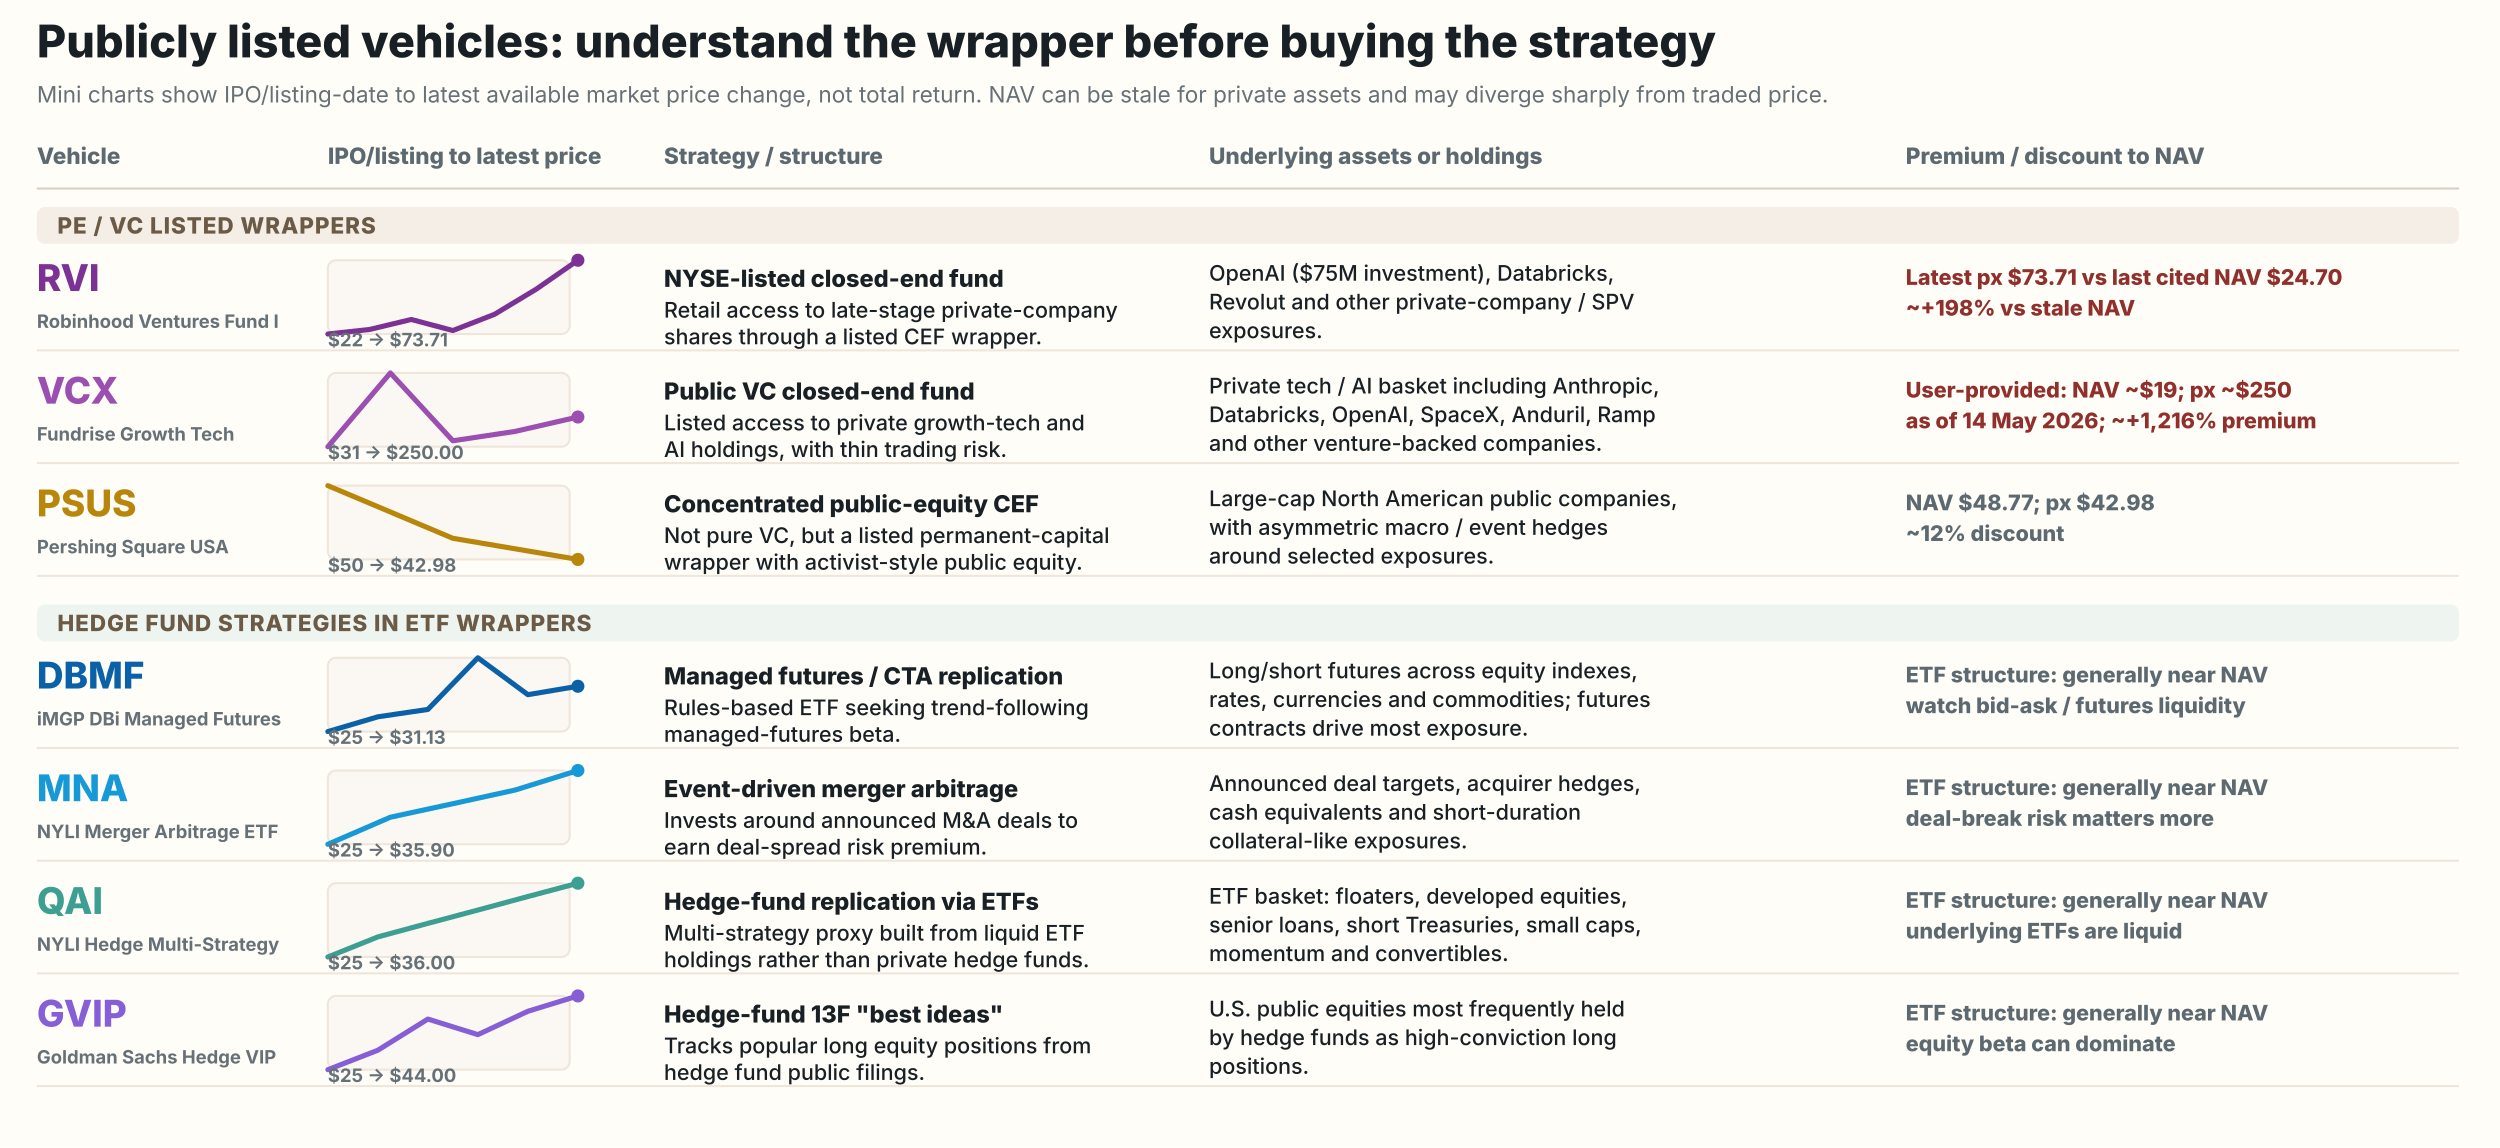
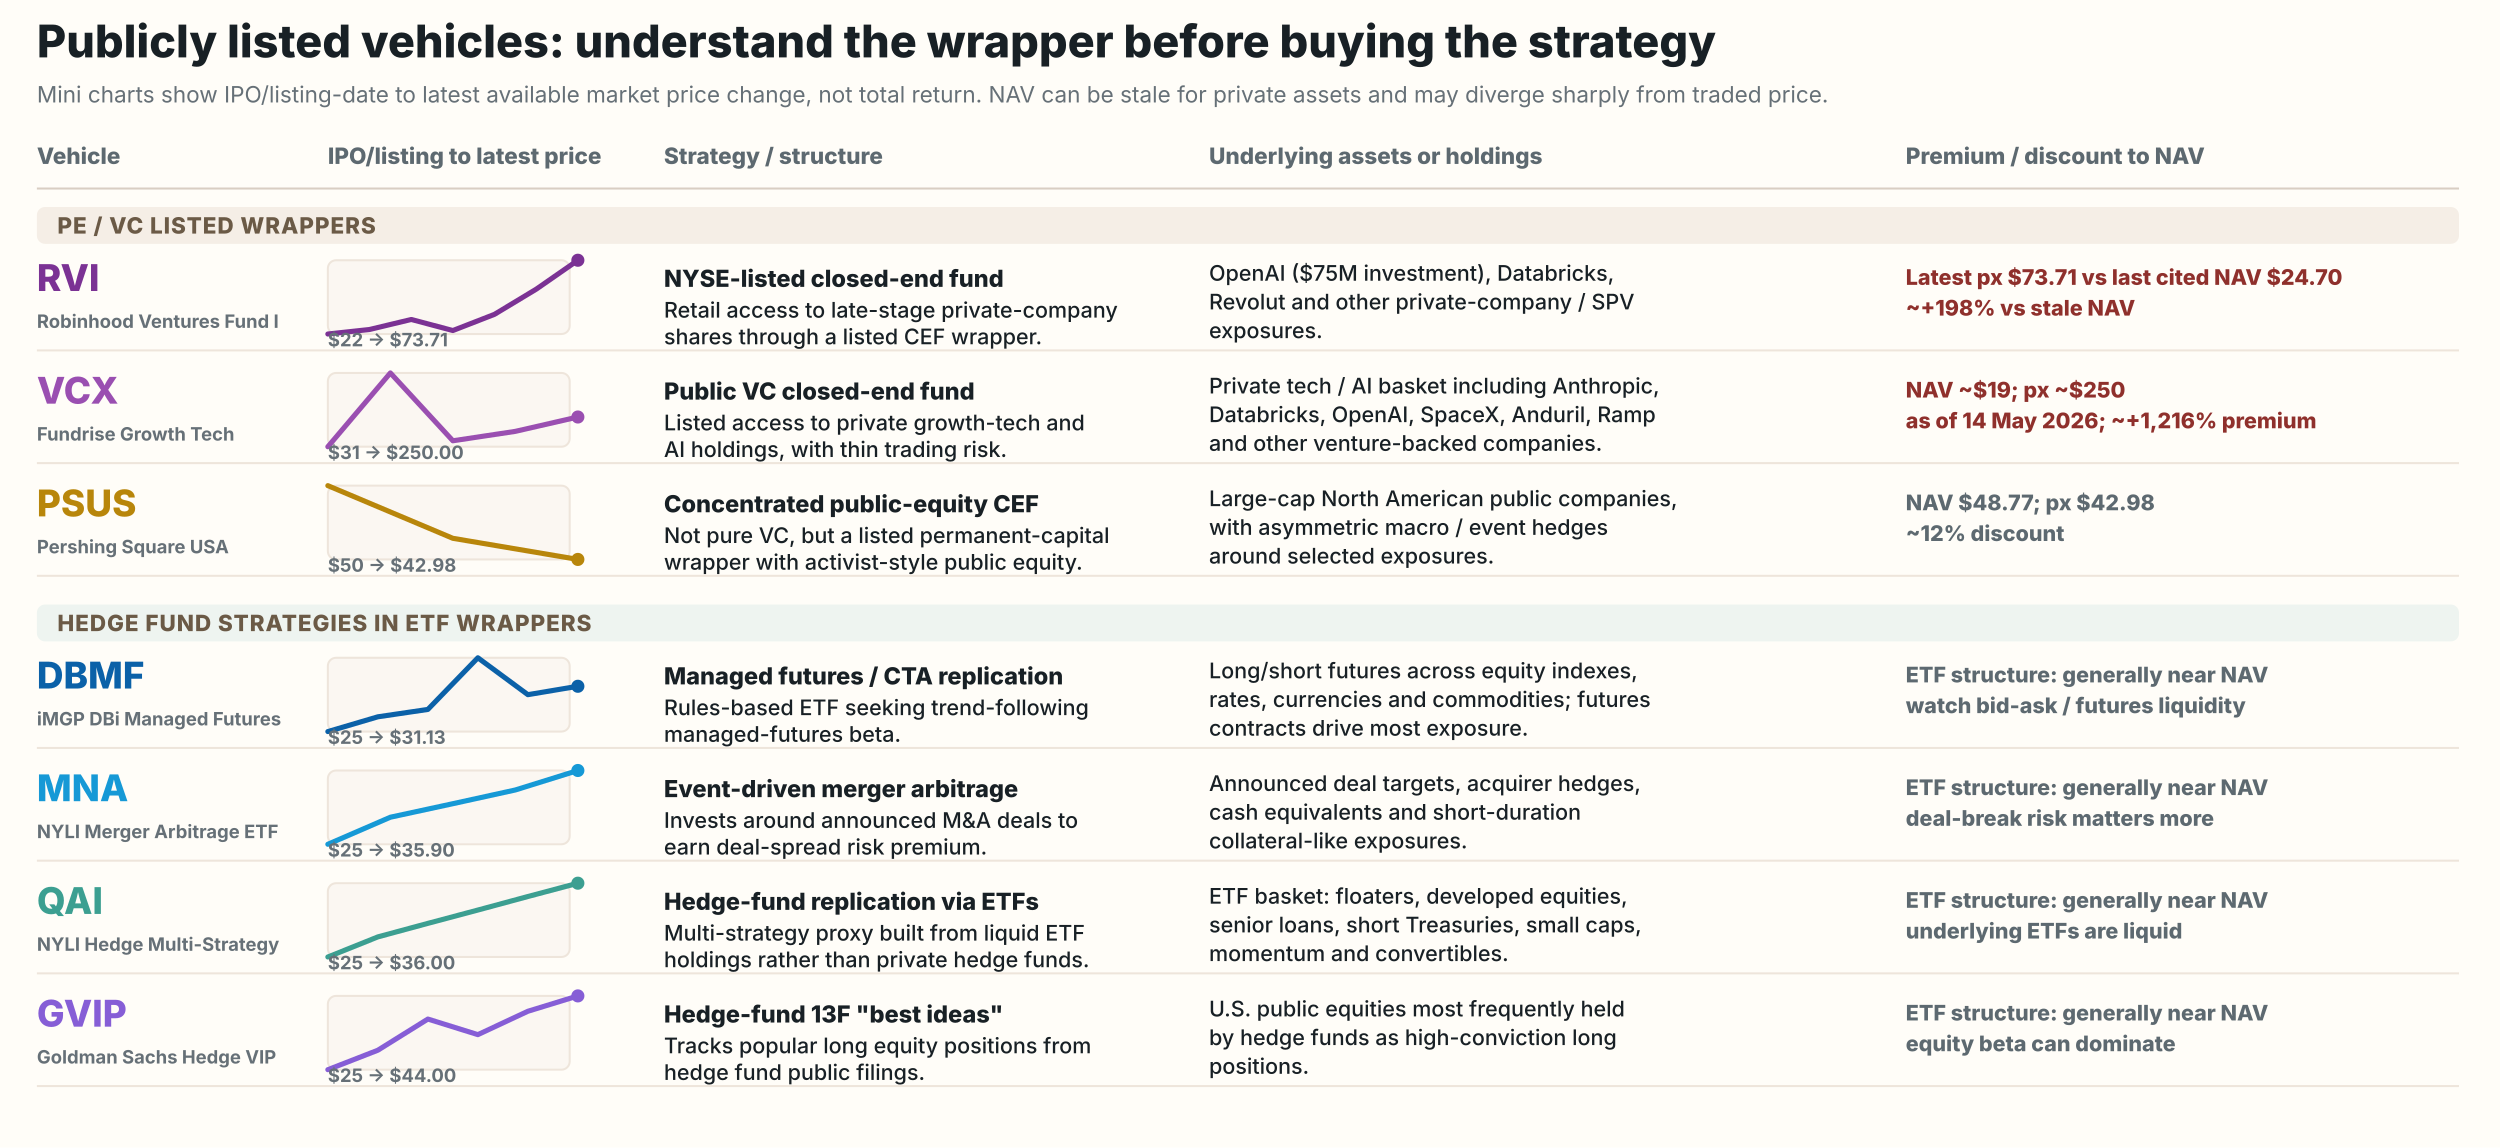
<svg xmlns="http://www.w3.org/2000/svg" width="1220" height="560" viewBox="0 0 1220 560">
  <style>
    text{font-family:Inter,Arial,Helvetica,sans-serif}
    .h{fill:#5d6970;font-size:11px;font-weight:760}
    .small{fill:#667077;font-size:9px;font-weight:650}
    .body{fill:#182025;font-size:10.5px;font-weight:500}
    .bold{fill:#182025;font-size:11.5px;font-weight:760}
    .nav{font-size:10.5px;font-weight:760}
    .group{fill:#6b5a46;font-size:11px;font-weight:820;letter-spacing:.04em}
  </style>
  <rect width="100%" height="100%" fill="#fffdf8" />
  <text x="18" y="28" font-size="22" fill="#182025" font-weight="760">Publicly listed vehicles: understand the wrapper before buying the strategy</text>
  <text x="18" y="50" font-size="11" fill="#667077">Mini charts show IPO/listing-date to latest available market price change, not total return. NAV can be stale for private assets and may diverge sharply from traded price.</text>
  <text x="18" y="80" class="h">Vehicle</text>
  <text x="160" y="80" class="h">IPO/listing to latest price</text>
  <text x="324" y="80" class="h">Strategy / structure</text>
  <text x="590" y="80" class="h">Underlying assets or holdings</text>
  <text x="930" y="80" class="h">Premium / discount to NAV</text>
  <line x1="18" y1="92" x2="1200" y2="92" stroke="#d9cec3" />
  <rect x="18" y="101" width="1182" height="18" rx="4" fill="#f5eee6" />
  <text x="28" y="114" class="group">PE / VC LISTED WRAPPERS</text>
  <line x1="18" y1="171" x2="1200" y2="171" stroke="#eee5db" />
  <text x="18" y="142" font-size="18" fill="#7b3294" font-weight="820">RVI</text>
  <text x="18" y="160" class="small">Robinhood Ventures Fund I</text>
  <rect x="160" y="127" width="118" height="36" rx="4" fill="#fbf7f2" stroke="#eee5db" />
  <polyline points="160,163 180.3,160.8 200.7,155.9 221,161.3 241.3,153.4 261.7,141.1 282,127" fill="none" stroke="#7b3294" stroke-width="2.5" stroke-linecap="round" stroke-linejoin="round" />
  <circle cx="282" cy="127" r="3.2" fill="#7b3294" />
  <text x="160" y="169" class="small">$22 -&gt; $73.71</text>
  <text x="324" y="140" class="bold">NYSE-listed closed-end fund</text>
  <text x="324" y="155" class="body">Retail access to late-stage private-company</text>
  <text x="324" y="168" class="body">shares through a listed CEF wrapper.</text>
  <text x="590" y="137" class="body">OpenAI ($75M investment), Databricks,</text>
  <text x="590" y="151" class="body">Revolut and other private-company / SPV</text>
  <text x="590" y="165" class="body">exposures.</text>
  <text x="930" y="139" class="nav" fill="#8f302c">Latest px $73.71 vs last cited NAV $24.70</text>
  <text x="930" y="154" class="nav" fill="#8f302c">~+198% vs stale NAV</text>
  <line x1="18" y1="226" x2="1200" y2="226" stroke="#eee5db" />
  <text x="18" y="197" font-size="18" fill="#9a4fb1" font-weight="820">VCX</text>
  <text x="18" y="215" class="small">Fundrise Growth Tech</text>
  <rect x="160" y="182" width="118" height="36" rx="4" fill="#fbf7f2" stroke="#eee5db" />
  <polyline points="160,218 190.5,182 221,215.1 251.5,210.5 282,203.5" fill="none" stroke="#9a4fb1" stroke-width="2.5" stroke-linecap="round" stroke-linejoin="round" />
  <circle cx="282" cy="203.5" r="3.2" fill="#9a4fb1" />
  <text x="160" y="224" class="small">$31 -&gt; $250.00</text>
  <text x="324" y="195" class="bold">Public VC closed-end fund</text>
  <text x="324" y="210" class="body">Listed access to private growth-tech and</text>
  <text x="324" y="223" class="body">AI holdings, with thin trading risk.</text>
  <text x="590" y="192" class="body">Private tech / AI basket including Anthropic,</text>
  <text x="590" y="206" class="body">Databricks, OpenAI, SpaceX, Anduril, Ramp</text>
  <text x="590" y="220" class="body">and other venture-backed companies.</text>
-   <text x="930" y="194" class="nav" fill="#8f302c">User-provided: NAV ~$19; px ~$250</text>
+   <text x="930" y="194" class="nav" fill="#8f302c">NAV ~$19; px ~$250</text>
  <text x="930" y="209" class="nav" fill="#8f302c">as of 14 May 2026; ~+1,216% premium</text>
  <line x1="18" y1="281" x2="1200" y2="281" stroke="#eee5db" />
  <text x="18" y="252" font-size="18" fill="#b8860b" font-weight="820">PSUS</text>
  <text x="18" y="270" class="small">Pershing Square USA</text>
  <rect x="160" y="237" width="118" height="36" rx="4" fill="#fbf7f2" stroke="#eee5db" />
  <polyline points="160,237 221,262.7 282,273" fill="none" stroke="#b8860b" stroke-width="2.5" stroke-linecap="round" stroke-linejoin="round" />
  <circle cx="282" cy="273" r="3.2" fill="#b8860b" />
  <text x="160" y="279" class="small">$50 -&gt; $42.98</text>
  <text x="324" y="250" class="bold">Concentrated public-equity CEF</text>
  <text x="324" y="265" class="body">Not pure VC, but a listed permanent-capital</text>
  <text x="324" y="278" class="body">wrapper with activist-style public equity.</text>
  <text x="590" y="247" class="body">Large-cap North American public companies,</text>
  <text x="590" y="261" class="body">with asymmetric macro / event hedges</text>
  <text x="590" y="275" class="body">around selected exposures.</text>
  <text x="930" y="249" class="nav" fill="#5d6970">NAV $48.77; px $42.98</text>
  <text x="930" y="264" class="nav" fill="#5d6970">~12% discount</text>
  <rect x="18" y="295" width="1182" height="18" rx="4" fill="#eef4f0" />
  <text x="28" y="308" class="group">HEDGE FUND STRATEGIES IN ETF WRAPPERS</text>
  <line x1="18" y1="365" x2="1200" y2="365" stroke="#eee5db" />
  <text x="18" y="336" font-size="18" fill="#0b61a8" font-weight="820">DBMF</text>
  <text x="18" y="354" class="small">iMGP DBi Managed Futures</text>
  <rect x="160" y="321" width="118" height="36" rx="4" fill="#fbf7f2" stroke="#eee5db" />
  <polyline points="160,357 184.4,349.8 208.8,346.2 233.2,321 257.6,339 282,334.9" fill="none" stroke="#0b61a8" stroke-width="2.5" stroke-linecap="round" stroke-linejoin="round" />
  <circle cx="282" cy="334.9" r="3.2" fill="#0b61a8" />
  <text x="160" y="363" class="small">$25 -&gt; $31.13</text>
  <text x="324" y="334" class="bold">Managed futures / CTA replication</text>
  <text x="324" y="349" class="body">Rules-based ETF seeking trend-following</text>
  <text x="324" y="362" class="body">managed-futures beta.</text>
  <text x="590" y="331" class="body">Long/short futures across equity indexes,</text>
  <text x="590" y="345" class="body">rates, currencies and commodities; futures</text>
  <text x="590" y="359" class="body">contracts drive most exposure.</text>
  <text x="930" y="333" class="nav" fill="#5d6970">ETF structure: generally near NAV</text>
  <text x="930" y="348" class="nav" fill="#5d6970">watch bid-ask / futures liquidity</text>
  <line x1="18" y1="420" x2="1200" y2="420" stroke="#eee5db" />
  <text x="18" y="391" font-size="18" fill="#1699d6" font-weight="820">MNA</text>
  <text x="18" y="409" class="small">NYLI Merger Arbitrage ETF</text>
  <rect x="160" y="376" width="118" height="36" rx="4" fill="#fbf7f2" stroke="#eee5db" />
  <polyline points="160,412 190.5,398.8 221,392.2 251.5,385.5 282,376" fill="none" stroke="#1699d6" stroke-width="2.5" stroke-linecap="round" stroke-linejoin="round" />
  <circle cx="282" cy="376" r="3.2" fill="#1699d6" />
  <text x="160" y="418" class="small">$25 -&gt; $35.90</text>
  <text x="324" y="389" class="bold">Event-driven merger arbitrage</text>
  <text x="324" y="404" class="body">Invests around announced M&amp;A deals to</text>
  <text x="324" y="417" class="body">earn deal-spread risk premium.</text>
  <text x="590" y="386" class="body">Announced deal targets, acquirer hedges,</text>
  <text x="590" y="400" class="body">cash equivalents and short-duration</text>
  <text x="590" y="414" class="body">collateral-like exposures.</text>
  <text x="930" y="388" class="nav" fill="#5d6970">ETF structure: generally near NAV</text>
  <text x="930" y="403" class="nav" fill="#5d6970">deal-break risk matters more</text>
  <line x1="18" y1="475" x2="1200" y2="475" stroke="#eee5db" />
  <text x="18" y="446" font-size="18" fill="#3c9f91" font-weight="820">QAI</text>
  <text x="18" y="464" class="small">NYLI Hedge Multi-Strategy</text>
  <rect x="160" y="431" width="118" height="36" rx="4" fill="#fbf7f2" stroke="#eee5db" />
  <polyline points="160,467 184.4,457.2 208.8,450.6 233.2,444.1 257.6,437.5 282,431" fill="none" stroke="#3c9f91" stroke-width="2.5" stroke-linecap="round" stroke-linejoin="round" />
  <circle cx="282" cy="431" r="3.2" fill="#3c9f91" />
  <text x="160" y="473" class="small">$25 -&gt; $36.00</text>
  <text x="324" y="444" class="bold">Hedge-fund replication via ETFs</text>
  <text x="324" y="459" class="body">Multi-strategy proxy built from liquid ETF</text>
  <text x="324" y="472" class="body">holdings rather than private hedge funds.</text>
  <text x="590" y="441" class="body">ETF basket: floaters, developed equities,</text>
  <text x="590" y="455" class="body">senior loans, short Treasuries, small caps,</text>
  <text x="590" y="469" class="body">momentum and convertibles.</text>
  <text x="930" y="443" class="nav" fill="#5d6970">ETF structure: generally near NAV</text>
  <text x="930" y="458" class="nav" fill="#5d6970">underlying ETFs are liquid</text>
  <line x1="18" y1="530" x2="1200" y2="530" stroke="#eee5db" />
  <text x="18" y="501" font-size="18" fill="#865ed6" font-weight="820">GVIP</text>
  <text x="18" y="519" class="small">Goldman Sachs Hedge VIP</text>
  <rect x="160" y="486" width="118" height="36" rx="4" fill="#fbf7f2" stroke="#eee5db" />
  <polyline points="160,522 184.4,512.5 208.8,497.3 233.2,504.9 257.6,493.5 282,486" fill="none" stroke="#865ed6" stroke-width="2.5" stroke-linecap="round" stroke-linejoin="round" />
  <circle cx="282" cy="486" r="3.2" fill="#865ed6" />
  <text x="160" y="528" class="small">$25 -&gt; $44.00</text>
  <text x="324" y="499" class="bold">Hedge-fund 13F "best ideas"</text>
  <text x="324" y="514" class="body">Tracks popular long equity positions from</text>
  <text x="324" y="527" class="body">hedge fund public filings.</text>
  <text x="590" y="496" class="body">U.S. public equities most frequently held</text>
  <text x="590" y="510" class="body">by hedge funds as high-conviction long</text>
  <text x="590" y="524" class="body">positions.</text>
  <text x="930" y="498" class="nav" fill="#5d6970">ETF structure: generally near NAV</text>
  <text x="930" y="513" class="nav" fill="#5d6970">equity beta can dominate</text>
</svg>
